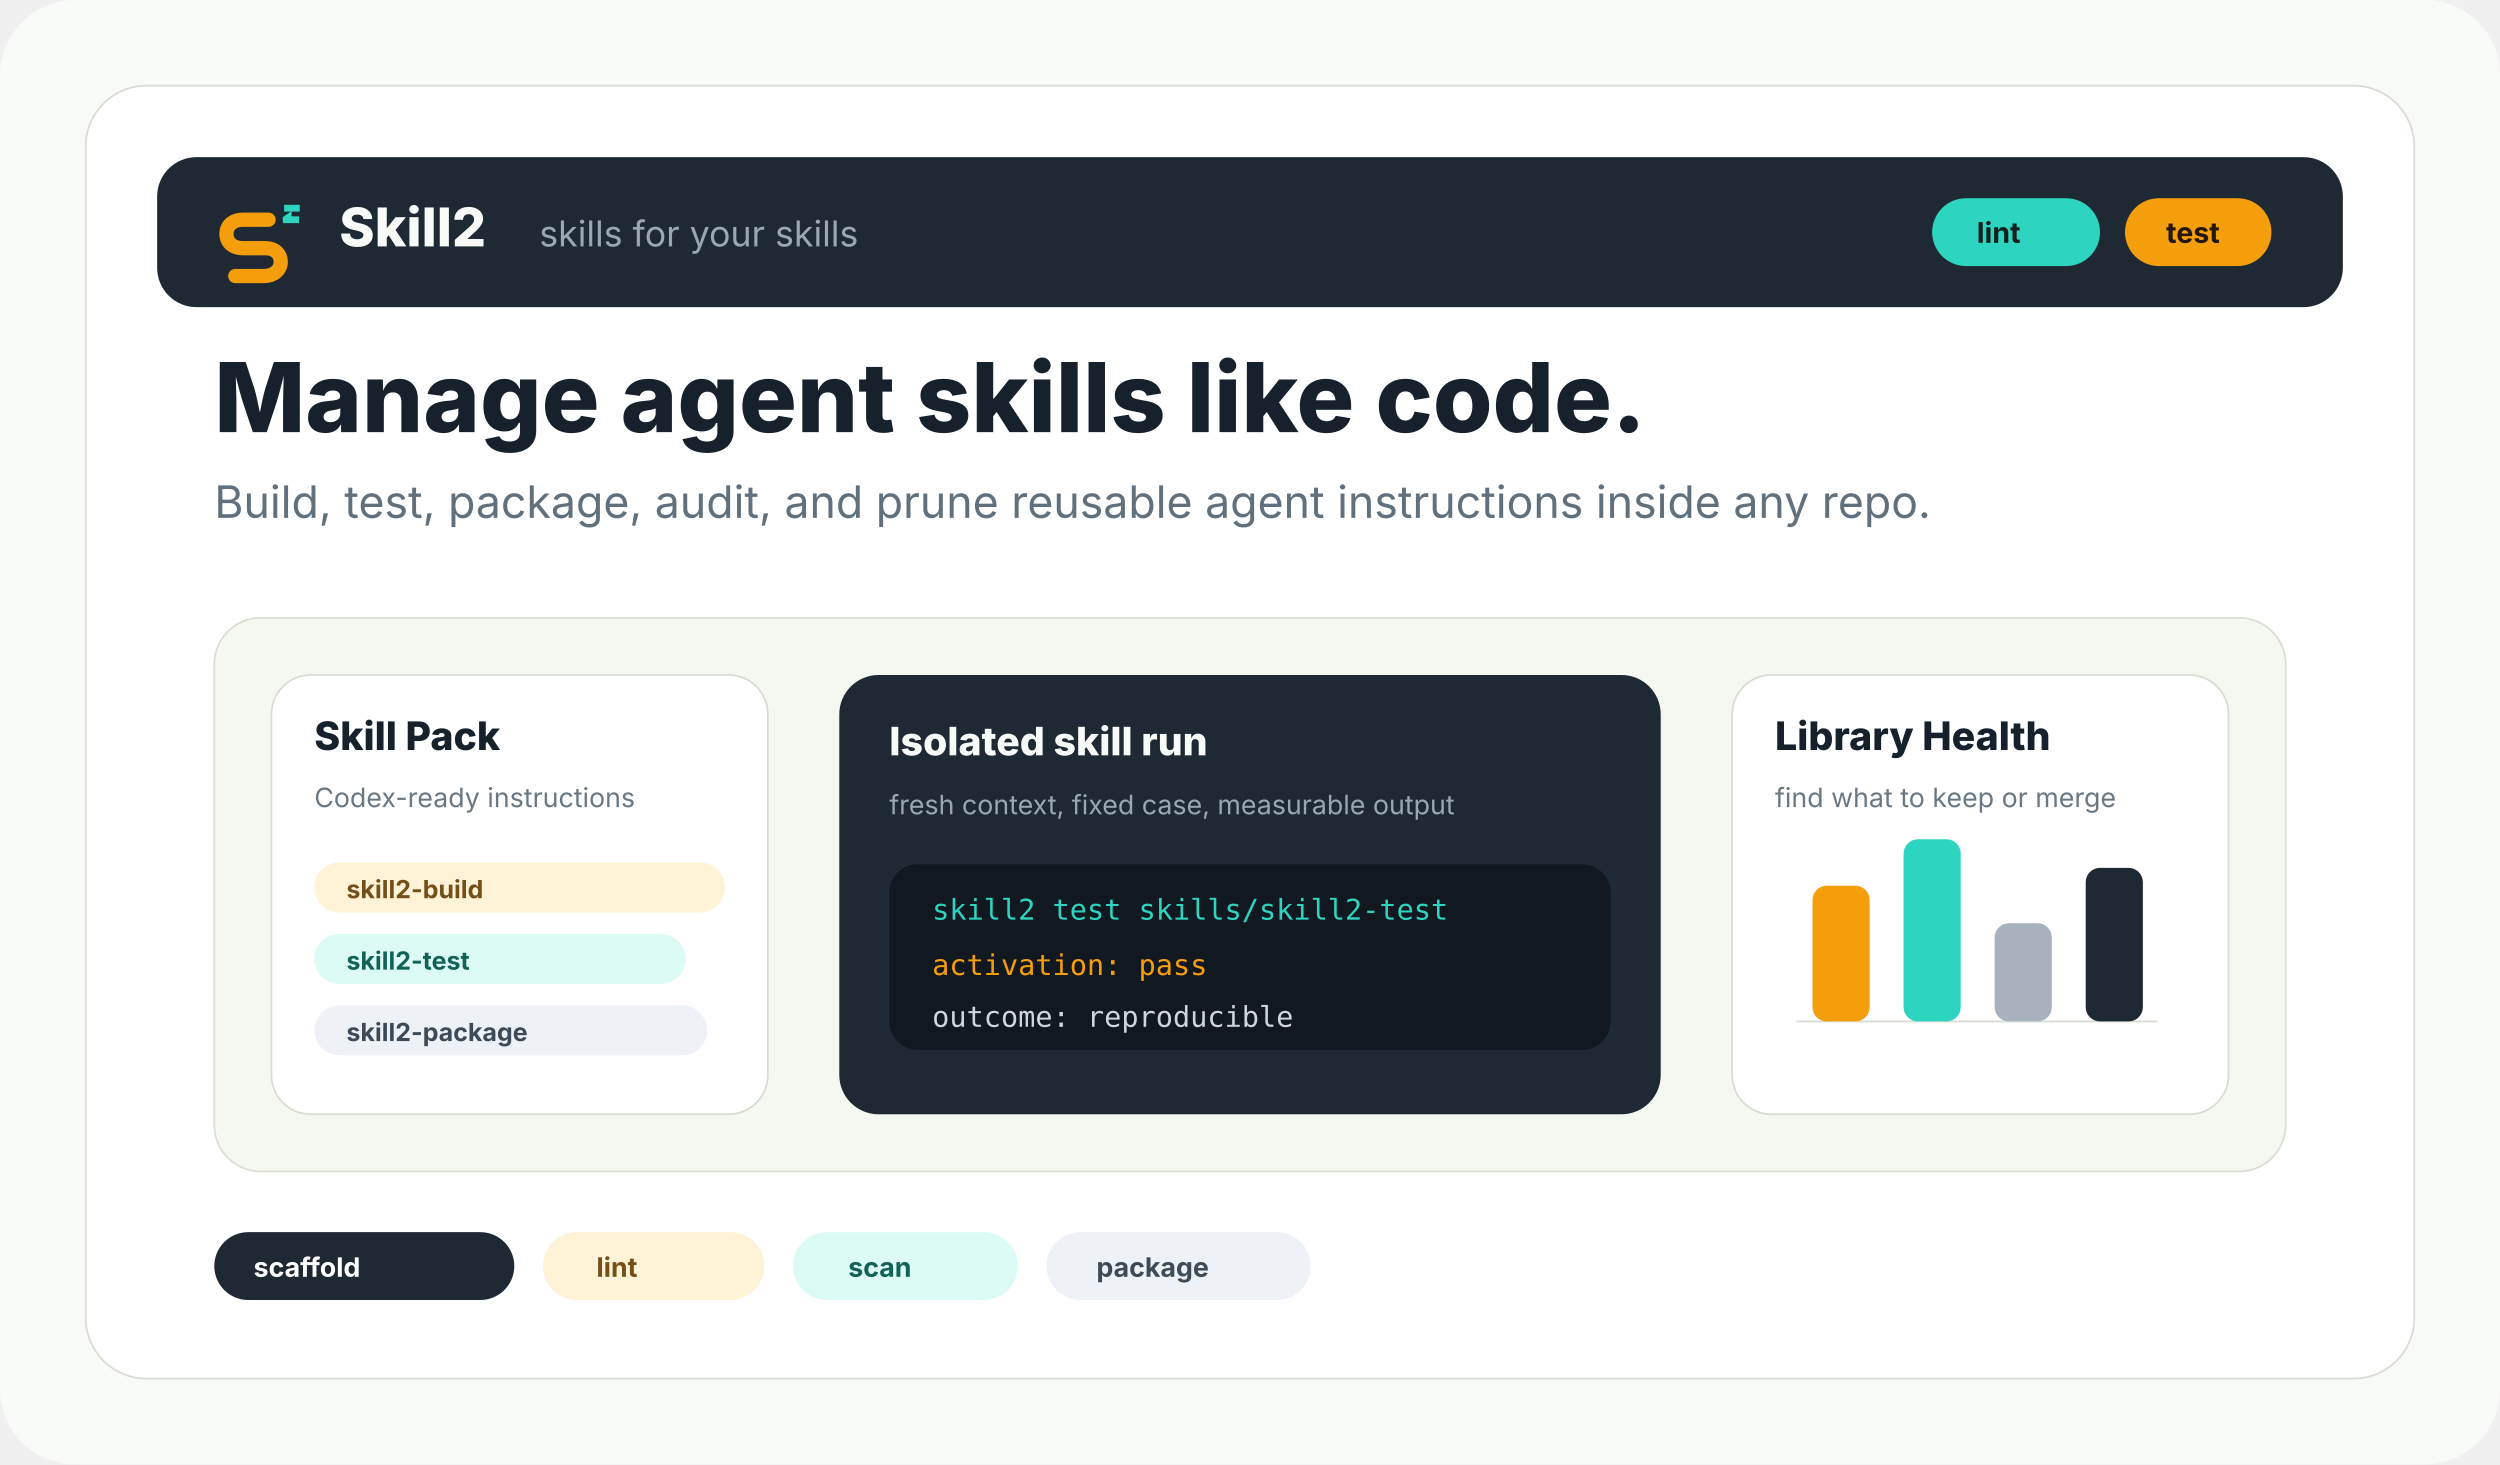
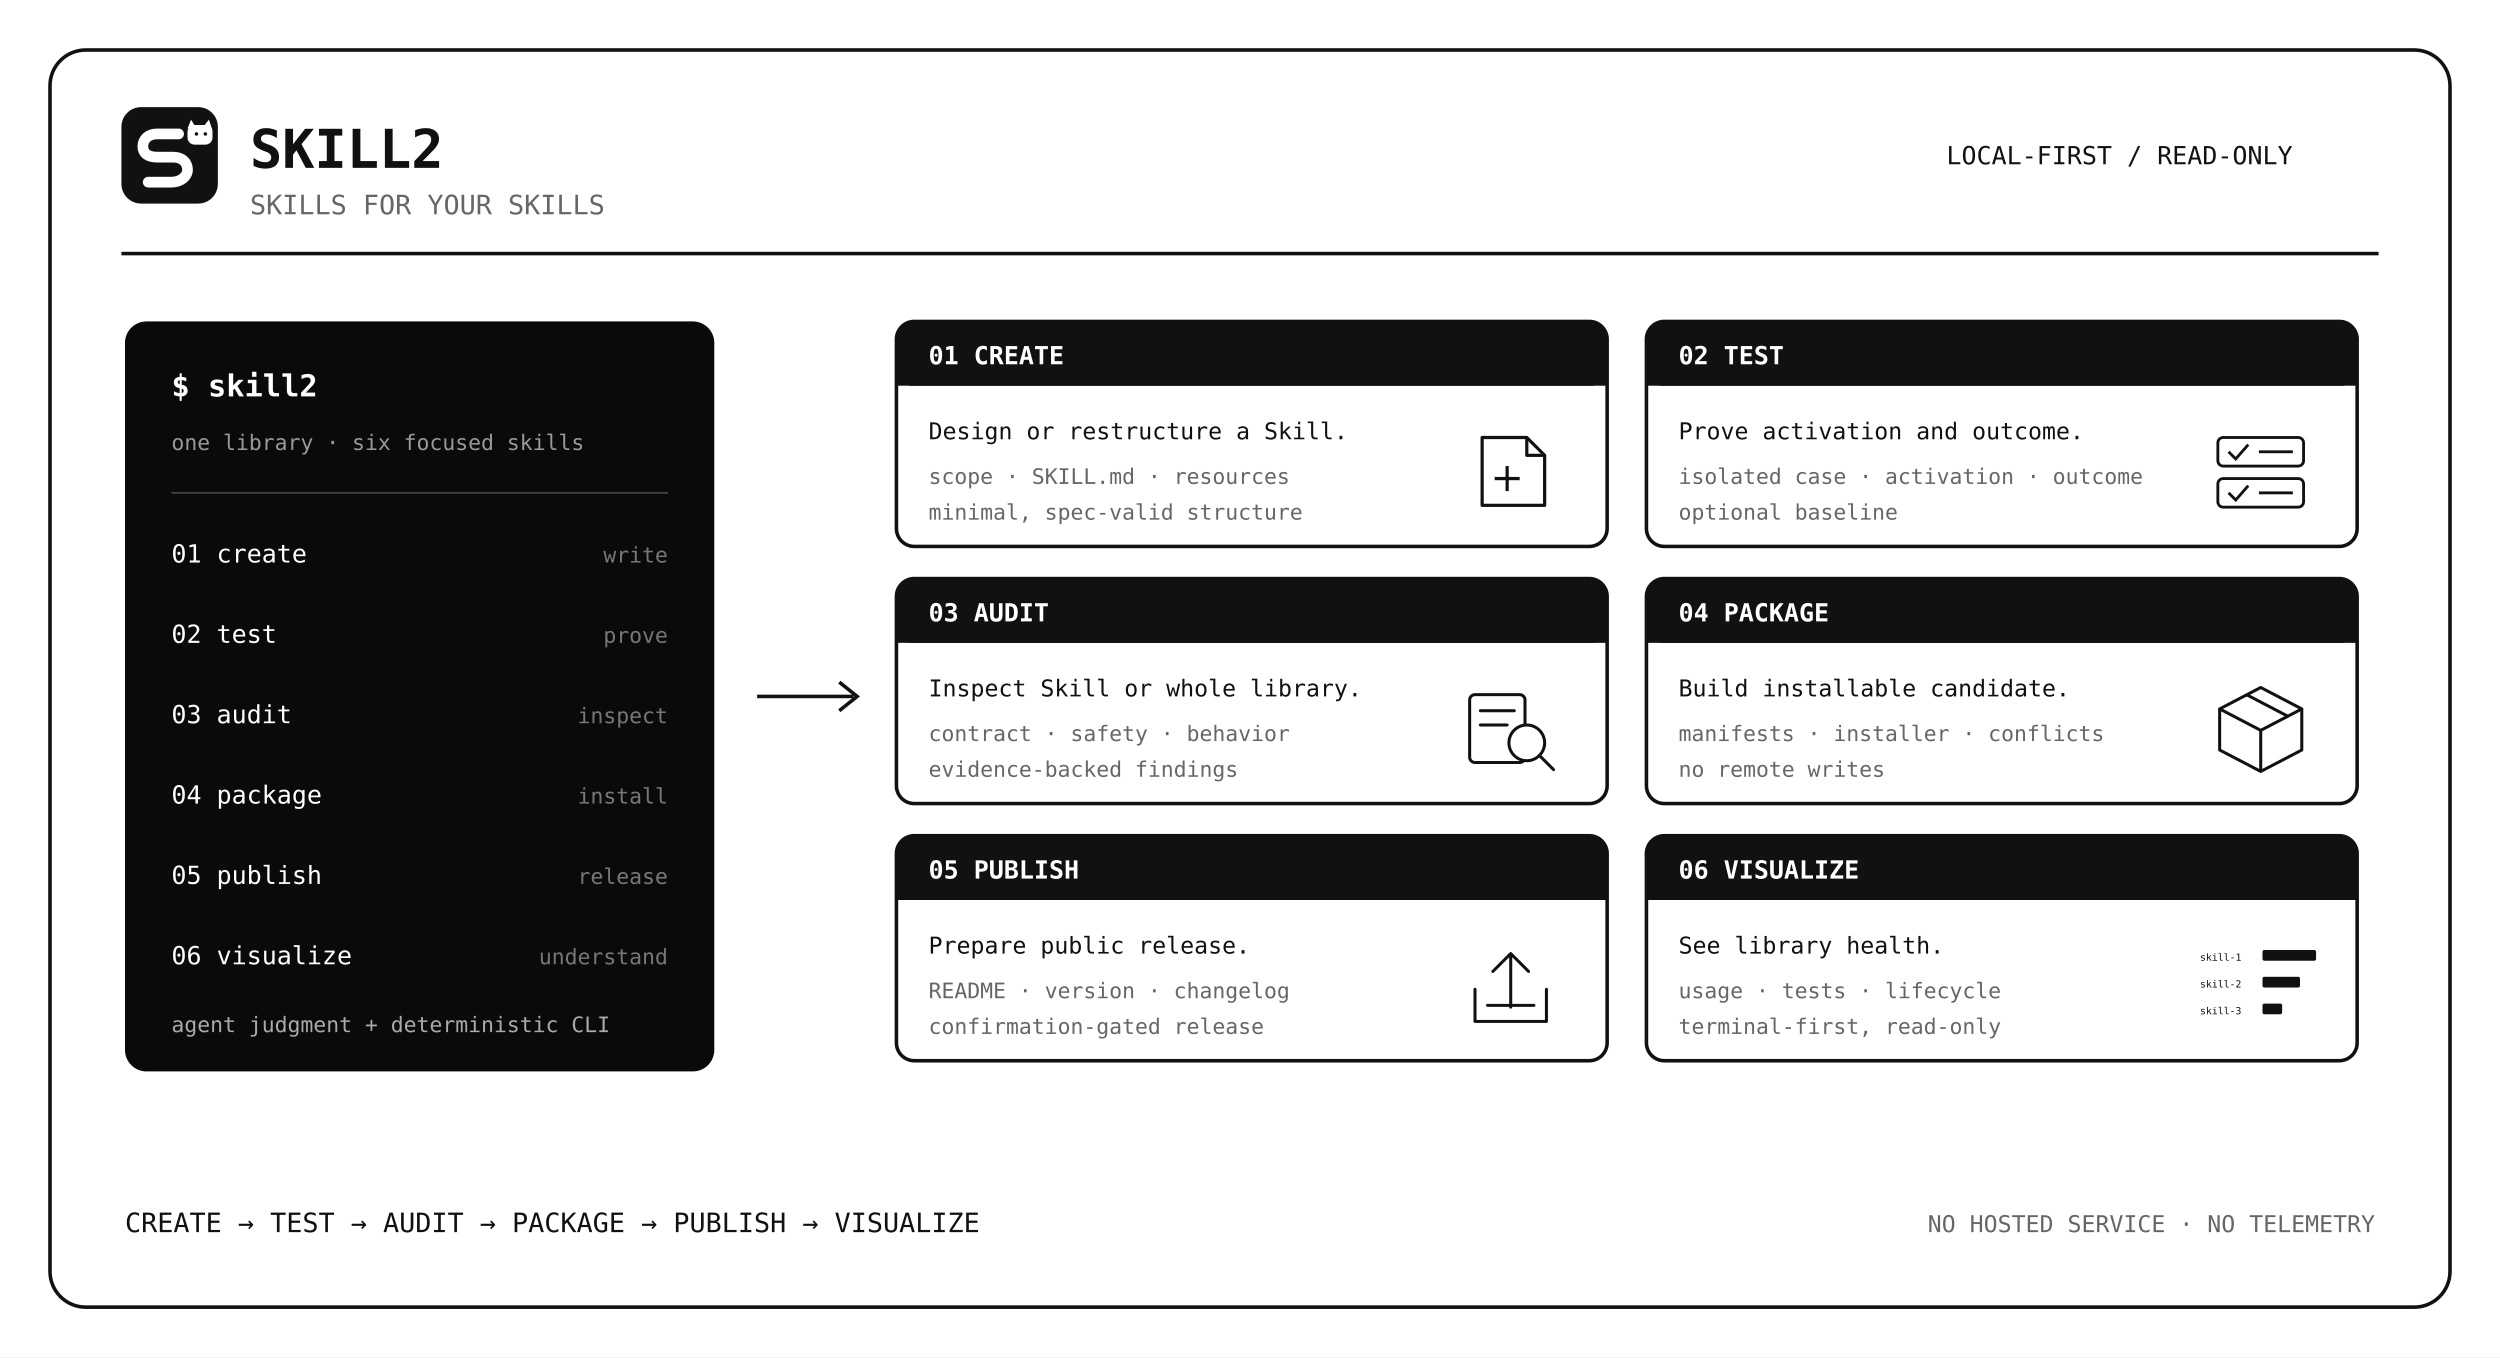
- <svg xmlns="http://www.w3.org/2000/svg" width="1400" height="820" viewBox="0 0 1400 820" role="img" aria-label="Skill2 product preview">
-   <rect width="1400" height="820" rx="42" fill="#f8faf7" />
-   <rect x="48" y="48" width="1304" height="724" rx="34" fill="#ffffff" stroke="#d8ddd3" />
-   <rect x="88" y="88" width="1224" height="84" rx="22" fill="#1f2933" />
-   <g transform="translate(112 101) scale(.38)">
-     <path d="M101 58H63c-14 0-24 8-24 21s10 21 24 21h34c13 0 22 8 22 20s-10 21-25 21H52" fill="none" stroke="#f59e0b" stroke-width="21" stroke-linecap="round" stroke-linejoin="round" />
-     <path d="M124 36h23v10h-12v7h11v10h-24v-9l12-8h-10z" fill="#2dd4bf" />
+ <svg xmlns="http://www.w3.org/2000/svg" width="1400" height="760" viewBox="0 0 1400 760" role="img" aria-label="Skill2 capabilities">
+   <rect width="1400" height="760" fill="#fff" />
+   <rect x="28" y="28" width="1344" height="704" rx="20" fill="#fff" stroke="#111" stroke-width="2" />
+   <g transform="translate(68 60)">
+     <rect width="54" height="54" rx="11" fill="#111" />
+     <path d="M32 15H20c-5 0-8 3-8 7s3 6 8 6h9c5 0 8 3 8 7s-4 7-9 7H15" fill="none" stroke="#fff" stroke-width="6" stroke-linecap="round" />
+     <path d="M37 12l2-5 3 5m3 0 4-5 2 6" fill="#fff" />
+     <rect x="37" y="10" width="14" height="11" rx="4" fill="#fff" />
+     <circle cx="42" cy="15" r="1" fill="#111" />
+     <circle cx="47" cy="15" r="1" fill="#111" />
  </g>
-   <text x="190" y="138" fill="#f8faf7" font-family="Inter, ui-sans-serif, system-ui, -apple-system, BlinkMacSystemFont, Segoe UI, sans-serif" font-size="30" font-weight="760">Skill2</text>
-   <text x="302" y="138" fill="#9aa7b2" font-family="Inter, ui-sans-serif, system-ui, -apple-system, BlinkMacSystemFont, Segoe UI, sans-serif" font-size="20">skills for your skills</text>
-   <rect x="1082" y="111" width="94" height="38" rx="19" fill="#2dd4bf" />
-   <text x="1107" y="136" fill="#12201e" font-family="Inter, ui-sans-serif, system-ui, -apple-system, BlinkMacSystemFont, Segoe UI, sans-serif" font-size="16" font-weight="720">lint</text>
-   <rect x="1190" y="111" width="82" height="38" rx="19" fill="#f59e0b" />
-   <text x="1213" y="136" fill="#241705" font-family="Inter, ui-sans-serif, system-ui, -apple-system, BlinkMacSystemFont, Segoe UI, sans-serif" font-size="16" font-weight="720">test</text>
-   <text x="120" y="242" fill="#16212b" font-family="Inter, ui-sans-serif, system-ui, -apple-system, BlinkMacSystemFont, Segoe UI, sans-serif" font-size="54" font-weight="780">Manage agent skills like code.</text>
-   <text x="120" y="290" fill="#60707c" font-family="Inter, ui-sans-serif, system-ui, -apple-system, BlinkMacSystemFont, Segoe UI, sans-serif" font-size="25">Build, test, package, audit, and prune reusable agent instructions inside any repo.</text>
-   <g transform="translate(120 346)">
-     <rect width="1160" height="310" rx="26" fill="#f5f7f1" stroke="#d9dfd2" />
-     <g transform="translate(32 32)">
-       <rect width="278" height="246" rx="22" fill="#ffffff" stroke="#d8ddd3" />
-       <text x="24" y="42" fill="#16212b" font-family="Inter, ui-sans-serif, system-ui, -apple-system, BlinkMacSystemFont, Segoe UI, sans-serif" font-size="22" font-weight="760">Skill Pack</text>
-       <text x="24" y="74" fill="#6a7883" font-family="Inter, ui-sans-serif, system-ui, -apple-system, BlinkMacSystemFont, Segoe UI, sans-serif" font-size="15">Codex-ready instructions</text>
-       <rect x="24" y="105" width="230" height="28" rx="14" fill="#fff3d7" />
-       <text x="42" y="125" fill="#745018" font-family="Inter, ui-sans-serif, system-ui, -apple-system, BlinkMacSystemFont, Segoe UI, sans-serif" font-size="14" font-weight="650">skill2-build</text>
-       <rect x="24" y="145" width="208" height="28" rx="14" fill="#ddfbf5" />
-       <text x="42" y="165" fill="#126258" font-family="Inter, ui-sans-serif, system-ui, -apple-system, BlinkMacSystemFont, Segoe UI, sans-serif" font-size="14" font-weight="650">skill2-test</text>
-       <rect x="24" y="185" width="220" height="28" rx="14" fill="#eef2f7" />
-       <text x="42" y="205" fill="#3d4b59" font-family="Inter, ui-sans-serif, system-ui, -apple-system, BlinkMacSystemFont, Segoe UI, sans-serif" font-size="14" font-weight="650">skill2-package</text>
+   <text x="140" y="94" fill="#111" font-family="ui-monospace, SFMono-Regular, Menlo, Consolas, monospace" font-size="30" font-weight="700">SKILL2</text>
+   <text x="140" y="120" fill="#666" font-family="ui-monospace, SFMono-Regular, Menlo, Consolas, monospace" font-size="15">SKILLS FOR YOUR SKILLS</text>
+   <text x="1090" y="92" fill="#111" font-family="ui-monospace, SFMono-Regular, Menlo, Consolas, monospace" font-size="14">LOCAL-FIRST / READ-ONLY</text>
+   <line x1="68" y1="142" x2="1332" y2="142" stroke="#111" stroke-width="2" />
+   <g transform="translate(70 180)" font-family="ui-monospace, SFMono-Regular, Menlo, Consolas, monospace">
+     <rect width="330" height="420" rx="12" fill="#0a0a0a" />
+     <text x="26" y="42" fill="#fff" font-size="17" font-weight="700">$ skill2</text>
+     <text x="26" y="72" fill="#999" font-size="12">one library · six focused skills</text>
+     <line x1="26" y1="96" x2="304" y2="96" stroke="#444" />
+     <g fill="#fff" font-size="14">
+       <text x="26" y="135">01  create</text>
+       <text x="26" y="180">02  test</text>
+       <text x="26" y="225">03  audit</text>
+       <text x="26" y="270">04  package</text>
+       <text x="26" y="315">05  publish</text>
+       <text x="26" y="360">06  visualize</text>
    </g>
-     <g transform="translate(350 32)">
-       <rect width="460" height="246" rx="22" fill="#1f2933" />
-       <text x="28" y="45" fill="#f8faf7" font-family="Inter, ui-sans-serif, system-ui, -apple-system, BlinkMacSystemFont, Segoe UI, sans-serif" font-size="22" font-weight="760">Isolated skill run</text>
-       <text x="28" y="78" fill="#9aa7b2" font-family="Inter, ui-sans-serif, system-ui, -apple-system, BlinkMacSystemFont, Segoe UI, sans-serif" font-size="15">fresh context, fixed case, measurable output</text>
-       <rect x="28" y="106" width="404" height="104" rx="16" fill="#111820" />
-       <text x="52" y="137" fill="#2dd4bf" font-family="SFMono-Regular, ui-monospace, Menlo, Consolas, monospace" font-size="16">skill2 test skills/skill2-test</text>
-       <text x="52" y="168" fill="#f59e0b" font-family="SFMono-Regular, ui-monospace, Menlo, Consolas, monospace" font-size="16">activation: pass</text>
-       <text x="52" y="197" fill="#cdd6df" font-family="SFMono-Regular, ui-monospace, Menlo, Consolas, monospace" font-size="16">outcome: reproducible</text>
+     <g fill="#777" font-size="12" text-anchor="end">
+       <text x="304" y="135">write</text>
+       <text x="304" y="180">prove</text>
+       <text x="304" y="225">inspect</text>
+       <text x="304" y="270">install</text>
+       <text x="304" y="315">release</text>
+       <text x="304" y="360">understand</text>
    </g>
-     <g transform="translate(850 32)">
-       <rect width="278" height="246" rx="22" fill="#ffffff" stroke="#d8ddd3" />
-       <text x="24" y="42" fill="#16212b" font-family="Inter, ui-sans-serif, system-ui, -apple-system, BlinkMacSystemFont, Segoe UI, sans-serif" font-size="22" font-weight="760">Library Health</text>
-       <text x="24" y="74" fill="#6a7883" font-family="Inter, ui-sans-serif, system-ui, -apple-system, BlinkMacSystemFont, Segoe UI, sans-serif" font-size="15">find what to keep or merge</text>
-       <line x1="36" y1="194" x2="238" y2="194" stroke="#d8ddd3" />
-       <rect x="45" y="118" width="32" height="76" rx="8" fill="#f59e0b" />
-       <rect x="96" y="92" width="32" height="102" rx="8" fill="#2dd4bf" />
-       <rect x="147" y="139" width="32" height="55" rx="8" fill="#a7b2bd" />
-       <rect x="198" y="108" width="32" height="86" rx="8" fill="#1f2933" />
+     <text x="26" y="398" fill="#aaa" font-size="12">agent judgment + deterministic CLI</text>
+   </g>
+   <path d="M424 390h54" fill="none" stroke="#111" stroke-width="2" />
+   <path d="M470 382l10 8-10 8" fill="none" stroke="#111" stroke-width="2" />
+   <g transform="translate(502 180)" font-family="ui-monospace, SFMono-Regular, Menlo, Consolas, monospace">
+     <g transform="translate(0 0)">
+       <rect width="398" height="126" rx="10" fill="#fff" stroke="#111" stroke-width="2" />
+       <rect width="398" height="36" rx="9" fill="#111" />
+       <rect y="27" width="398" height="9" fill="#111" />
+       <text x="18" y="24" fill="#fff" font-size="14" font-weight="700">01  CREATE</text>
+       <text x="18" y="66" fill="#111" font-size="13">Design or restructure a Skill.</text>
+       <text x="18" y="91" fill="#666" font-size="12">scope · SKILL.md · resources</text>
+       <text x="18" y="111" fill="#666" font-size="12">minimal, spec-valid structure</text>
+       <g fill="none" stroke="#111" stroke-width="1.8" stroke-linejoin="round">
+         <path d="M328 65h25l10 10v28h-35z" />
+         <path d="M353 65v10h10" />
+         <path d="M342 81v14M335 88h14" />
+       </g>
+     </g>
+     <g transform="translate(420 0)">
+       <rect width="398" height="126" rx="10" fill="#fff" stroke="#111" stroke-width="2" />
+       <rect width="398" height="36" rx="9" fill="#111" />
+       <rect y="27" width="398" height="9" fill="#111" />
+       <text x="18" y="24" fill="#fff" font-size="14" font-weight="700">02  TEST</text>
+       <text x="18" y="66" fill="#111" font-size="13">Prove activation and outcome.</text>
+       <text x="18" y="91" fill="#666" font-size="12">isolated case · activation · outcome</text>
+       <text x="18" y="111" fill="#666" font-size="12">optional baseline</text>
+       <g fill="none" stroke="#111" stroke-width="1.6">
+         <rect x="320" y="65" width="48" height="16" rx="3" />
+         <rect x="320" y="88" width="48" height="16" rx="3" />
+         <path d="M326 73l4 4 7-8M326 96l4 4 7-8" />
+         <line x1="343" y1="73" x2="362" y2="73" />
+         <line x1="343" y1="96" x2="362" y2="96" />
+       </g>
+     </g>
+     <g transform="translate(0 144)">
+       <rect width="398" height="126" rx="10" fill="#fff" stroke="#111" stroke-width="2" />
+       <rect width="398" height="36" rx="9" fill="#111" />
+       <rect y="27" width="398" height="9" fill="#111" />
+       <text x="18" y="24" fill="#fff" font-size="14" font-weight="700">03  AUDIT</text>
+       <text x="18" y="66" fill="#111" font-size="13">Inspect Skill or whole library.</text>
+       <text x="18" y="91" fill="#666" font-size="12">contract · safety · behavior</text>
+       <text x="18" y="111" fill="#666" font-size="12">evidence-backed findings</text>
+       <g fill="none" stroke="#111" stroke-width="1.7" stroke-linecap="round">
+         <rect x="321" y="65" width="31" height="38" rx="3" />
+         <line x1="327" y1="74" x2="346" y2="74" />
+         <line x1="327" y1="82" x2="342" y2="82" />
+         <circle cx="353" cy="92" r="10" fill="#fff" />
+         <line x1="360" y1="99" x2="368" y2="107" />
+       </g>
+     </g>
+     <g transform="translate(420 144)">
+       <rect width="398" height="126" rx="10" fill="#fff" stroke="#111" stroke-width="2" />
+       <rect width="398" height="36" rx="9" fill="#111" />
+       <rect y="27" width="398" height="9" fill="#111" />
+       <text x="18" y="24" fill="#fff" font-size="14" font-weight="700">04  PACKAGE</text>
+       <text x="18" y="66" fill="#111" font-size="13">Build installable candidate.</text>
+       <text x="18" y="91" fill="#666" font-size="12">manifests · installer · conflicts</text>
+       <text x="18" y="111" fill="#666" font-size="12">no remote writes</text>
+       <g fill="none" stroke="#111" stroke-width="1.7" stroke-linejoin="round">
+         <path d="M321 73l23-12 23 12-23 12z" />
+         <path d="M321 73v23l23 12 23-12V73M344 85v23" />
+         <path d="M336 65l23 12" />
+       </g>
+     </g>
+     <g transform="translate(0 288)">
+       <rect width="398" height="126" rx="10" fill="#fff" stroke="#111" stroke-width="2" />
+       <rect width="398" height="36" rx="9" fill="#111" />
+       <rect y="27" width="398" height="9" fill="#111" />
+       <text x="18" y="24" fill="#fff" font-size="14" font-weight="700">05  PUBLISH</text>
+       <text x="18" y="66" fill="#111" font-size="13">Prepare public release.</text>
+       <text x="18" y="91" fill="#666" font-size="12">README · version · changelog</text>
+       <text x="18" y="111" fill="#666" font-size="12">confirmation-gated release</text>
+       <g fill="none" stroke="#111" stroke-width="1.7" stroke-linecap="round" stroke-linejoin="round">
+         <path d="M344 96V66M334 76l10-10 10 10" />
+         <path d="M324 86v18h40V86" />
+         <line x1="331" y1="95" x2="357" y2="95" />
+       </g>
+     </g>
+     <g transform="translate(420 288)">
+       <rect width="398" height="126" rx="10" fill="#fff" stroke="#111" stroke-width="2" />
+       <rect width="398" height="36" rx="9" fill="#111" />
+       <rect y="27" width="398" height="9" fill="#111" />
+       <text x="18" y="24" fill="#fff" font-size="14" font-weight="700">06  VISUALIZE</text>
+       <text x="18" y="66" fill="#111" font-size="13">See library health.</text>
+       <text x="18" y="91" fill="#666" font-size="12">usage · tests · lifecycle</text>
+       <text x="18" y="111" fill="#666" font-size="12">terminal-first, read-only</text>
+       <g font-size="5.5" fill="#111">
+         <text x="310" y="70">skill-1</text>
+         <text x="310" y="85">skill-2</text>
+         <text x="310" y="100">skill-3</text>
+         <rect x="345" y="64" width="30" height="6" rx="1" />
+         <rect x="345" y="79" width="21" height="6" rx="1" />
+         <rect x="345" y="94" width="11" height="6" rx="1" />
+       </g>
    </g>
  </g>
-   <g transform="translate(120 690)">
-     <rect width="168" height="38" rx="19" fill="#1f2933" />
-     <text x="22" y="25" fill="#ffffff" font-family="Inter, ui-sans-serif, system-ui, -apple-system, BlinkMacSystemFont, Segoe UI, sans-serif" font-size="15" font-weight="700">scaffold</text>
-     <rect x="184" width="124" height="38" rx="19" fill="#fff3d7" />
-     <text x="214" y="25" fill="#745018" font-family="Inter, ui-sans-serif, system-ui, -apple-system, BlinkMacSystemFont, Segoe UI, sans-serif" font-size="15" font-weight="700">lint</text>
-     <rect x="324" width="126" height="38" rx="19" fill="#ddfbf5" />
-     <text x="355" y="25" fill="#126258" font-family="Inter, ui-sans-serif, system-ui, -apple-system, BlinkMacSystemFont, Segoe UI, sans-serif" font-size="15" font-weight="700">scan</text>
-     <rect x="466" width="148" height="38" rx="19" fill="#eef2f7" />
-     <text x="494" y="25" fill="#3d4b59" font-family="Inter, ui-sans-serif, system-ui, -apple-system, BlinkMacSystemFont, Segoe UI, sans-serif" font-size="15" font-weight="700">package</text>
-   </g>
+   <text x="70" y="690" fill="#111" font-family="ui-monospace, SFMono-Regular, Menlo, Consolas, monospace" font-size="15">CREATE → TEST → AUDIT → PACKAGE → PUBLISH → VISUALIZE</text>
+   <text x="1330" y="690" fill="#666" text-anchor="end" font-family="ui-monospace, SFMono-Regular, Menlo, Consolas, monospace" font-size="13">NO HOSTED SERVICE · NO TELEMETRY</text>
</svg>
